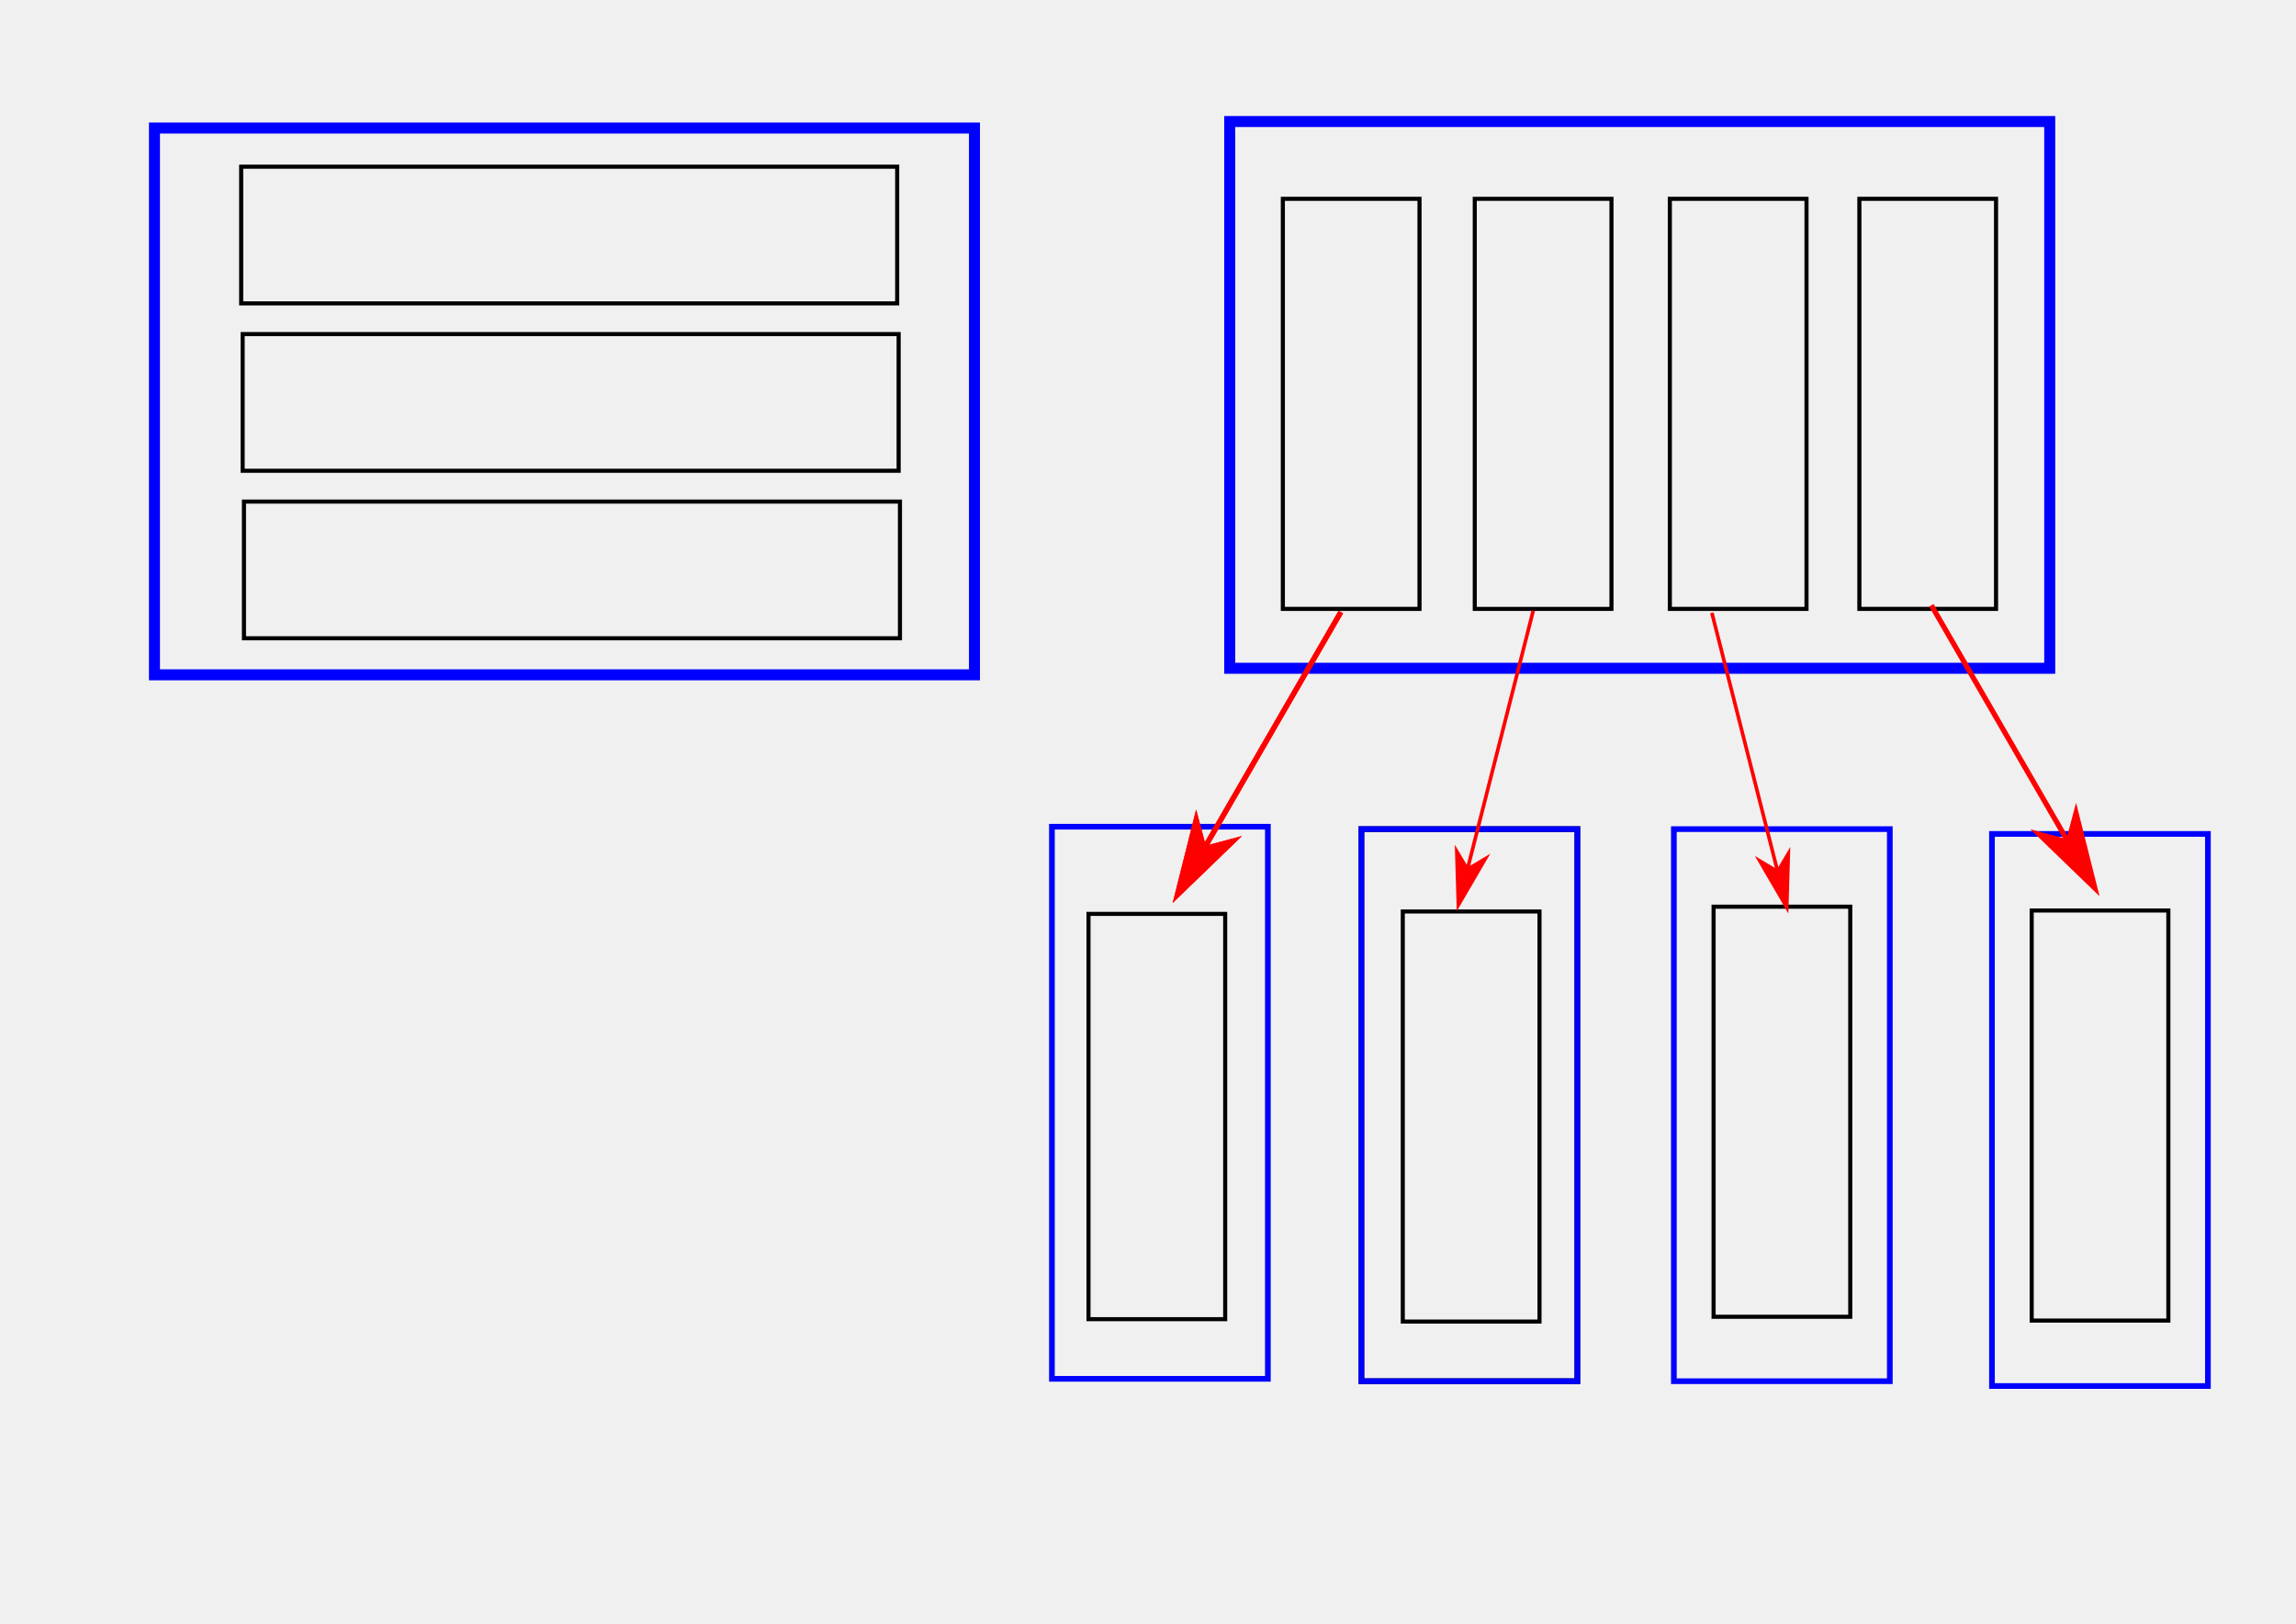
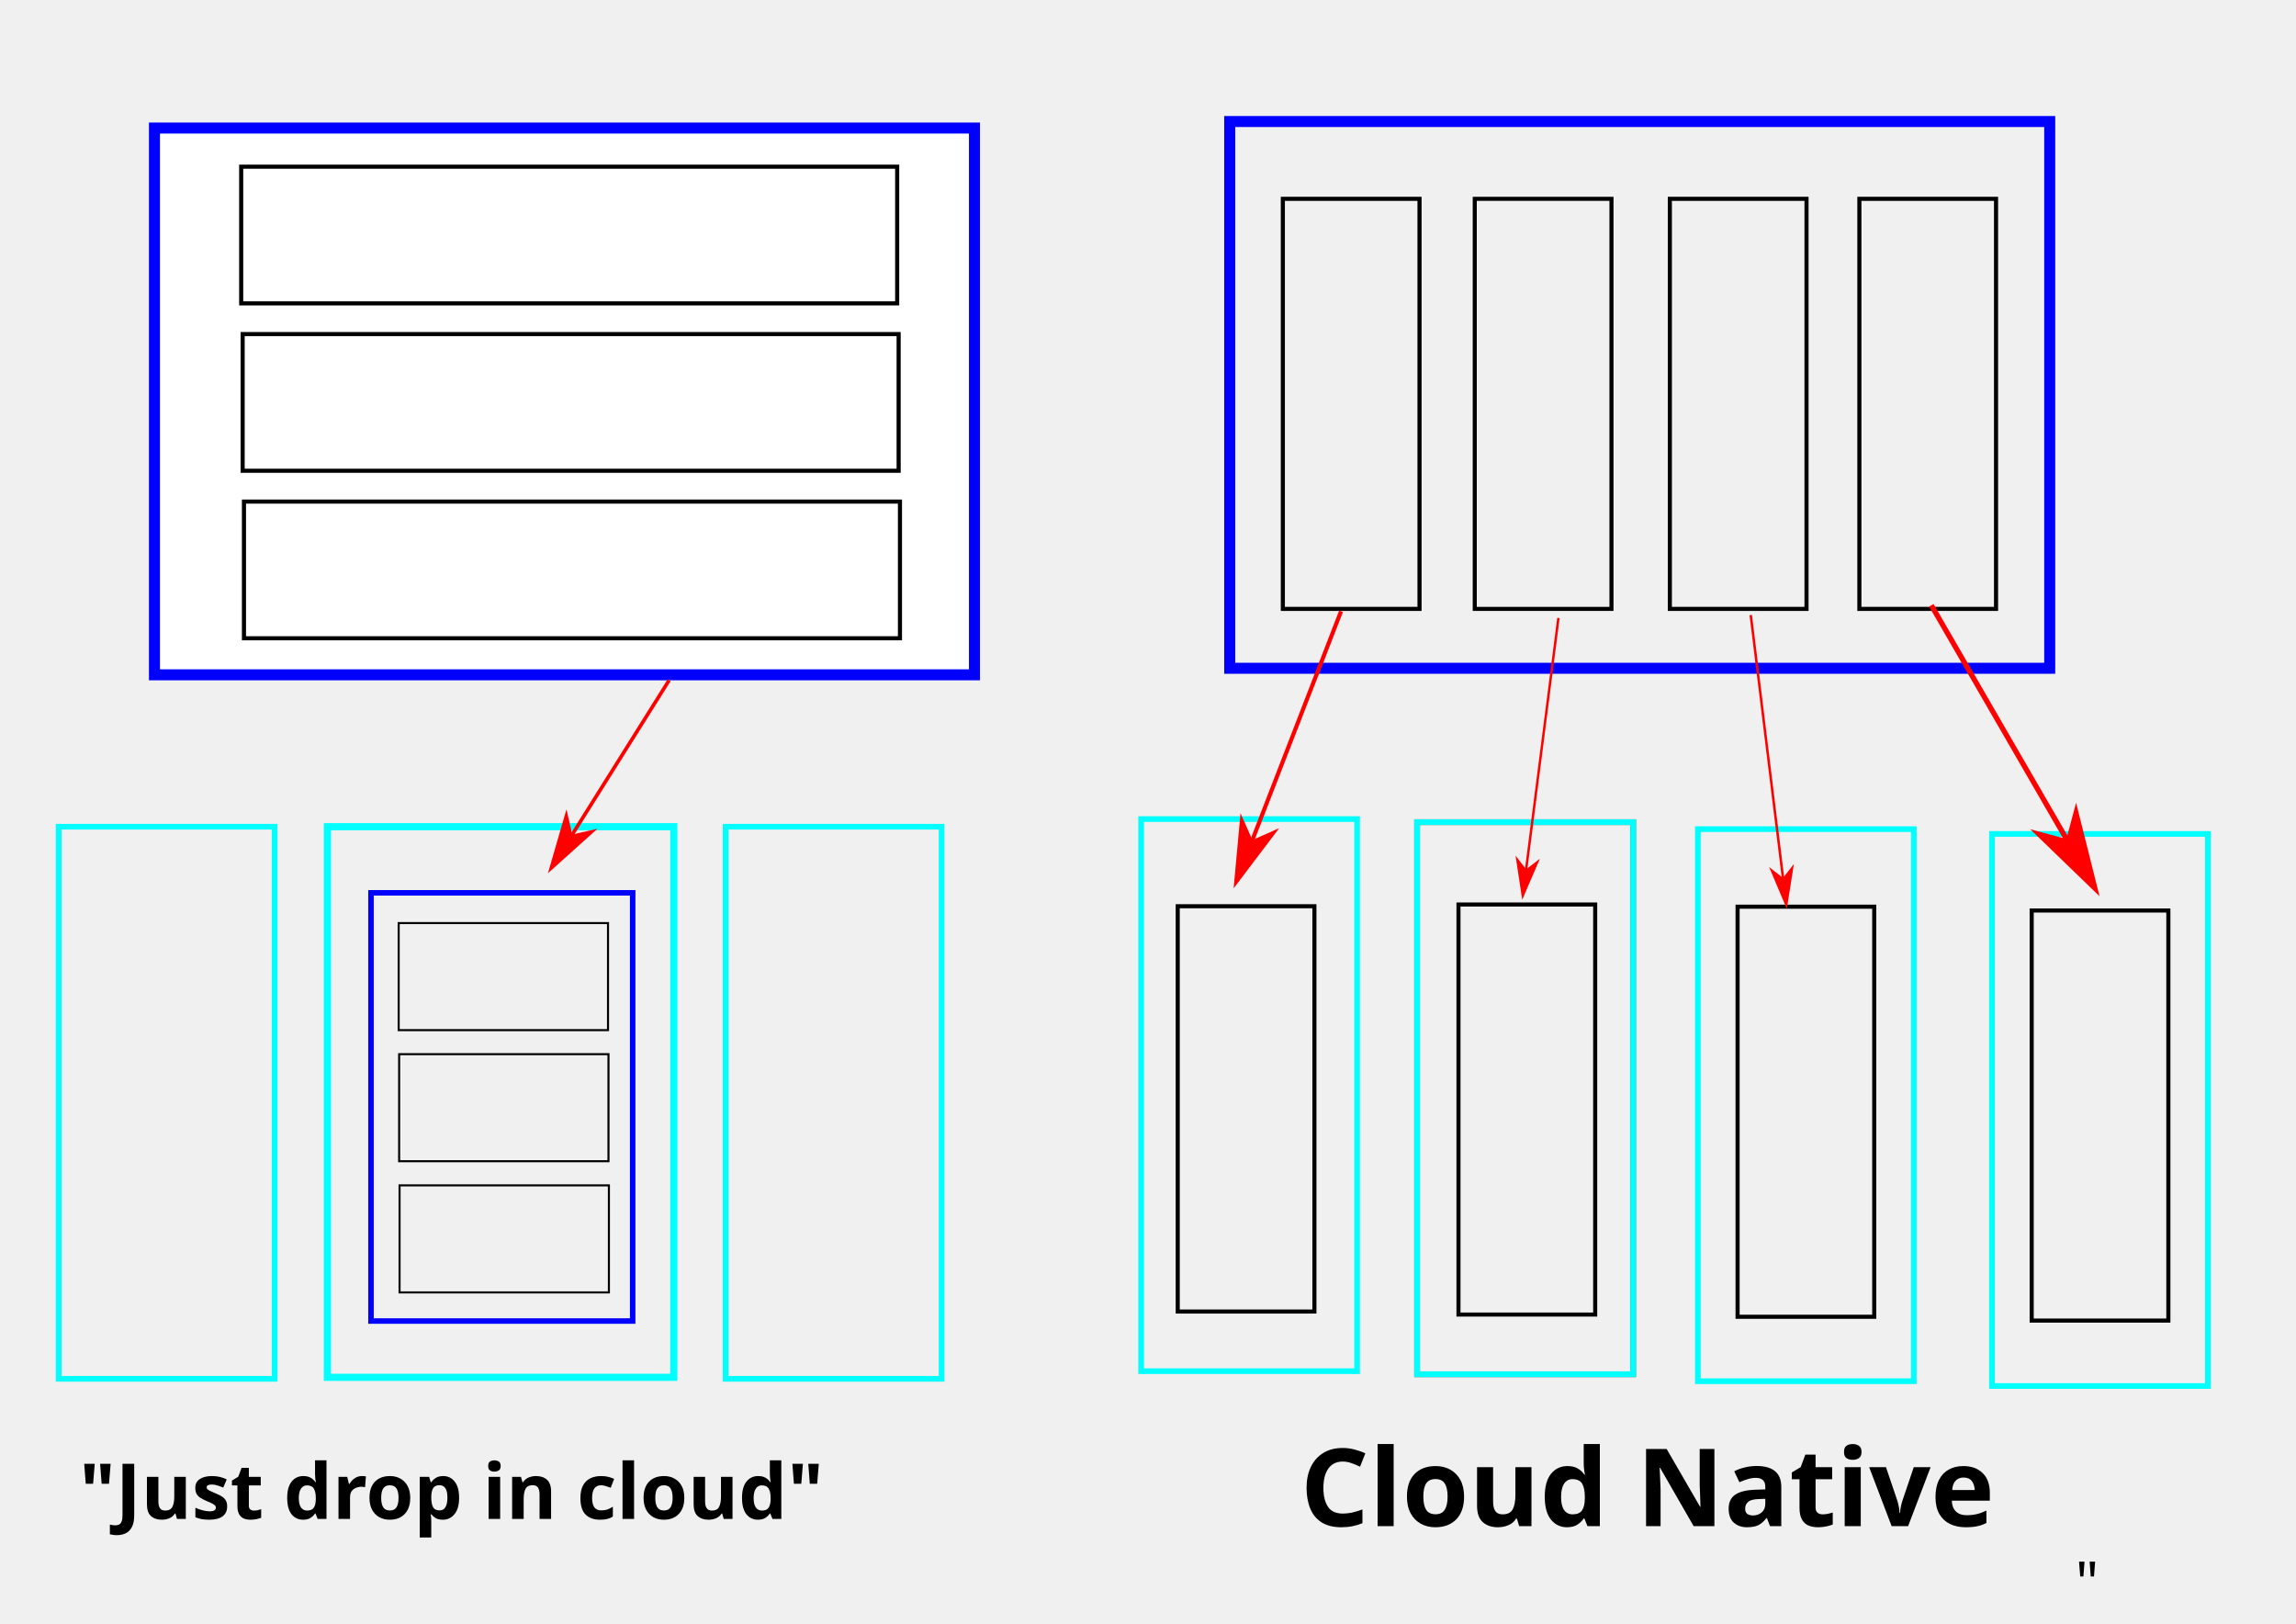
- <svg xmlns="http://www.w3.org/2000/svg" width="420.0mm" height="297.0mm" viewBox="0 0 420.0 297.0" version="1.1" id="SVGRoot">
+ <svg xmlns="http://www.w3.org/2000/svg" id="SVGRoot" version="1.1" viewBox="0 0 420.0 297.0" height="297.0mm" width="420.0mm">
  <defs id="defs1767">
-     <marker orient="auto" refY="0.0" refX="0.0" id="marker3063" style="overflow:visible">
-       <path id="path3061" d="M 0.0,0.0 L 5.0,-5.0 L -12.5,0.0 L 5.0,5.0 L 0.0,0.0 z " style="fill-rule:evenodd;stroke:#ff0000;stroke-width:1pt;stroke-opacity:1;fill:#ff0000;fill-opacity:1" transform="scale(0.8) translate(12.5,0)" />
+     <marker style="overflow:visible" id="marker1769" refX="0.0" refY="0.0" orient="auto">
+       <path transform="scale(0.8) translate(12.5,0)" style="fill-rule:evenodd;stroke:#ff0000;stroke-width:1pt;stroke-opacity:1;fill:#ff0000;fill-opacity:1" d="M 0.0,0.0 L 5.0,-5.0 L -12.5,0.0 L 5.0,5.0 L 0.0,0.0 z " id="path1767" />
    </marker>
-     <marker style="overflow:visible" id="marker2983" refX="0.0" refY="0.0" orient="auto">
-       <path transform="scale(0.8) translate(12.5,0)" style="fill-rule:evenodd;stroke:#ff0000;stroke-width:1pt;stroke-opacity:1;fill:#ff0000;fill-opacity:1" d="M 0.0,0.0 L 5.0,-5.0 L -12.5,0.0 L 5.0,5.0 L 0.0,0.0 z " id="path2981" />
+     <marker style="overflow:visible" id="marker3063" refX="0.0" refY="0.0" orient="auto">
+       <path transform="scale(0.8) translate(12.5,0)" style="fill-rule:evenodd;stroke:#ff0000;stroke-width:1pt;stroke-opacity:1;fill:#ff0000;fill-opacity:1" d="M 0.0,0.0 L 5.0,-5.0 L -12.5,0.0 L 5.0,5.0 L 0.0,0.0 z " id="path3061" />
    </marker>
-     <marker orient="auto" refY="0.0" refX="0.0" id="marker2959" style="overflow:visible">
-       <path id="path2957" d="M 0.0,0.0 L 5.0,-5.0 L -12.5,0.0 L 5.0,5.0 L 0.0,0.0 z " style="fill-rule:evenodd;stroke:#ff0000;stroke-width:1pt;stroke-opacity:1;fill:#ff0000;fill-opacity:1" transform="scale(0.8) translate(12.5,0)" />
+     <marker orient="auto" refY="0.0" refX="0.0" id="marker2983" style="overflow:visible">
+       <path id="path2981" d="M 0.0,0.0 L 5.0,-5.0 L -12.5,0.0 L 5.0,5.0 L 0.0,0.0 z " style="fill-rule:evenodd;stroke:#ff0000;stroke-width:1pt;stroke-opacity:1;fill:#ff0000;fill-opacity:1" transform="scale(0.8) translate(12.5,0)" />
    </marker>
-     <marker orient="auto" refY="0.0" refX="0.0" id="marker2825" style="overflow:visible">
-       <path id="path2823" d="M 0.0,0.0 L 5.0,-5.0 L -12.5,0.0 L 5.0,5.0 L 0.0,0.0 z " style="fill-rule:evenodd;stroke:#ff0000;stroke-width:1pt;stroke-opacity:1;fill:#ff0000;fill-opacity:1" transform="scale(0.8) translate(12.5,0)" />
+     <marker style="overflow:visible" id="marker2959" refX="0.0" refY="0.0" orient="auto">
+       <path transform="scale(0.8) translate(12.5,0)" style="fill-rule:evenodd;stroke:#ff0000;stroke-width:1pt;stroke-opacity:1;fill:#ff0000;fill-opacity:1" d="M 0.0,0.0 L 5.0,-5.0 L -12.5,0.0 L 5.0,5.0 L 0.0,0.0 z " id="path2957" />
    </marker>
-     <marker style="overflow:visible" id="Arrow1Lstart" refX="0.0" refY="0.0" orient="auto">
-       <path transform="scale(0.8) translate(12.5,0)" style="fill-rule:evenodd;stroke:#ff0000;stroke-width:1pt;stroke-opacity:1;fill:#ff0000;fill-opacity:1" d="M 0.0,0.0 L 5.0,-5.0 L -12.5,0.0 L 5.0,5.0 L 0.0,0.0 z " id="path2431" />
+     <marker style="overflow:visible" id="marker2825" refX="0.0" refY="0.0" orient="auto">
+       <path transform="scale(0.8) translate(12.5,0)" style="fill-rule:evenodd;stroke:#ff0000;stroke-width:1pt;stroke-opacity:1;fill:#ff0000;fill-opacity:1" d="M 0.0,0.0 L 5.0,-5.0 L -12.5,0.0 L 5.0,5.0 L 0.0,0.0 z " id="path2823" />
+     </marker>
+     <marker orient="auto" refY="0" refX="0" id="marker2959-4" style="overflow:visible">
+       <path id="path2957-7" d="M 0,0 5,-5 -12.5,0 5,5 Z" style="fill:#ff0000;fill-opacity:1;fill-rule:evenodd;stroke:#ff0000;stroke-width:1pt;stroke-opacity:1" transform="matrix(0.8,0,0,0.8,10,0)" />
    </marker>
  </defs>
  <g id="layer1">
-     <rect y="23.42" x="28.256" height="100" width="150" id="rect1780" style="fill:none;stroke:#0000ff;stroke-width:2.014" />
-     <rect y="30.487" x="44.119" height="25" width="120" id="rect1784" style="fill:none;stroke:#000000;stroke-width:0.75;stroke-miterlimit:4;stroke-dasharray:none" />
-     <rect style="fill:none;stroke:#000000;stroke-width:0.75;stroke-miterlimit:4;stroke-dasharray:none" id="rect1784-9" width="120" height="25" x="44.386" y="61.1" />
-     <rect y="91.738" x="44.626" height="25" width="120" id="rect1784-9-2" style="fill:none;stroke:#000000;stroke-width:0.75;stroke-miterlimit:4;stroke-dasharray:none" />
-     <rect style="fill:none;stroke:#0000ff;stroke-width:2.014" id="rect2377" width="150" height="100" x="224.949" y="22.225" />
-     <rect style="fill:none;stroke:#000000;stroke-width:0.75;stroke-miterlimit:4;stroke-dasharray:none" id="rect2379" width="25" height="75" x="234.667" y="36.364" />
-     <rect y="36.364" x="305.459" height="75" width="25" id="rect2381" style="fill:none;stroke:#000000;stroke-width:0.75;stroke-miterlimit:4;stroke-dasharray:none" />
-     <rect style="fill:none;stroke:#000000;stroke-width:0.741;stroke-miterlimit:4;stroke-dasharray:none" id="rect2383" width="25.009" height="75" x="269.773" y="36.364" />
-     <rect style="fill:none;stroke:#000000;stroke-width:0.75;stroke-miterlimit:4;stroke-dasharray:none" id="rect2385" width="25" height="75" x="340.129" y="36.364" />
-     <rect y="151.204" x="192.424" height="100.975" width="39.502" id="rect2405" style="fill:none;stroke:#0000ff;stroke-width:1.038" />
-     <rect y="167.145" x="199.116" height="74.127" width="25.004" id="rect2407" style="fill:none;stroke:#000000;stroke-width:0.746;stroke-miterlimit:4;stroke-dasharray:none" />
-     <rect style="fill:none;stroke:#000000;stroke-width:0.75;stroke-miterlimit:4;stroke-dasharray:none" id="rect2409" width="25" height="75" x="313.461" y="165.831" />
-     <rect y="166.708" x="256.607" height="75" width="25.009" id="rect2411" style="fill:none;stroke:#000000;stroke-width:0.741;stroke-miterlimit:4;stroke-dasharray:none" />
-     <rect y="166.528" x="371.65" height="75" width="25" id="rect2413" style="fill:none;stroke:#000000;stroke-width:0.75;stroke-miterlimit:4;stroke-dasharray:none" />
-     <rect style="fill:none;stroke:#000000;stroke-width:1.038" id="rect2415" width="39.502" height="100.975" x="249.038" y="151.643" />
-     <rect y="151.643" x="249.038" height="100.975" width="39.502" id="rect2417" style="fill:none;stroke:#0000ff;stroke-width:1.038" />
-     <rect style="fill:none;stroke:#0000ff;stroke-width:1.038" id="rect2425" width="39.502" height="100.975" x="306.194" y="151.643" />
-     <rect y="152.521" x="364.384" height="100.975" width="39.502" id="rect2427" style="fill:none;stroke:#0000ff;stroke-width:1.038" />
-     <path id="path2429" d="m 215.437,163.553 c 29.844,-51.611 29.844,-51.611 29.844,-51.611" style="fill:#ff0000;stroke:#ff0000;stroke-width:0.954;stroke-linecap:butt;stroke-linejoin:miter;stroke-miterlimit:4;stroke-dasharray:none;stroke-opacity:1;marker-start:url(#Arrow1Lstart)" />
-     <path style="fill:#ff0000;stroke:#ff0000;stroke-width:0.954;stroke-linecap:butt;stroke-linejoin:miter;stroke-miterlimit:4;stroke-dasharray:none;stroke-opacity:1;marker-start:url(#marker2825)" d="m 383.139,162.32 -4.532,-7.837 -25.313,-43.775" id="path2821" />
-     <path style="fill:#ff0000;stroke:#ff0000;stroke-width:0.954;stroke-linecap:butt;stroke-linejoin:miter;stroke-miterlimit:4;stroke-dasharray:none;stroke-opacity:1;marker-start:url(#marker2959)" d="m 215.437,163.553 c 29.844,-51.611 29.844,-51.611 29.844,-51.611" id="path2909" />
-     <path id="path2979" d="M 266.795,165.429 C 280.47,111.674 280.47,111.674 280.47,111.674" style="fill:#ff0000;stroke:#ff0000;stroke-width:0.659;stroke-linecap:butt;stroke-linejoin:miter;stroke-miterlimit:4;stroke-dasharray:none;stroke-opacity:1;marker-start:url(#marker2983)" />
-     <path style="fill:#ff0000;stroke:#ff0000;stroke-width:0.659;stroke-linecap:butt;stroke-linejoin:miter;stroke-miterlimit:4;stroke-dasharray:none;stroke-opacity:1;marker-start:url(#marker3063)" d="M 326.819,165.831 C 313.144,112.075 313.144,112.075 313.144,112.075" id="path3059" />
+     <rect style="fill:#ffffff;stroke:#0000ff;stroke-width:2.014" id="rect1780" width="150" height="100" x="28.256" y="23.42" />
+     <rect style="fill:none;stroke:#000000;stroke-width:0.75;stroke-miterlimit:4;stroke-dasharray:none" id="rect1784" width="120" height="25" x="44.119" y="30.487" />
+     <rect y="61.1" x="44.386" height="25" width="120" id="rect1784-9" style="fill:none;stroke:#000000;stroke-width:0.75;stroke-miterlimit:4;stroke-dasharray:none" />
+     <rect style="fill:none;stroke:#000000;stroke-width:0.75;stroke-miterlimit:4;stroke-dasharray:none" id="rect1784-9-2" width="120" height="25" x="44.626" y="91.738" />
+     <rect y="22.225" x="224.949" height="100" width="150" id="rect2377" style="fill:none;stroke:#0000ff;stroke-width:2.014" />
+     <rect y="36.364" x="234.667" height="75" width="25" id="rect2379" style="fill:none;stroke:#000000;stroke-width:0.75;stroke-miterlimit:4;stroke-dasharray:none" />
+     <rect style="fill:none;stroke:#000000;stroke-width:0.75;stroke-miterlimit:4;stroke-dasharray:none" id="rect2381" width="25" height="75" x="305.459" y="36.364" />
+     <rect y="36.364" x="269.773" height="75" width="25.009" id="rect2383" style="fill:none;stroke:#000000;stroke-width:0.741;stroke-miterlimit:4;stroke-dasharray:none" />
+     <rect y="36.364" x="340.129" height="75" width="25" id="rect2385" style="fill:none;stroke:#000000;stroke-width:0.75;stroke-miterlimit:4;stroke-dasharray:none" />
+     <rect style="fill:none;stroke:#00ffff;stroke-width:1.038" id="rect2405" width="39.502" height="100.975" x="208.744" y="149.806" />
+     <rect style="fill:none;stroke:#000000;stroke-width:0.746;stroke-miterlimit:4;stroke-dasharray:none" id="rect2407" width="25.004" height="74.127" x="215.437" y="165.747" />
+     <rect y="165.831" x="317.85" height="75" width="25" id="rect2409" style="fill:none;stroke:#000000;stroke-width:0.75;stroke-miterlimit:4;stroke-dasharray:none" />
+     <rect style="fill:none;stroke:#000000;stroke-width:0.741;stroke-miterlimit:4;stroke-dasharray:none" id="rect2411" width="25.009" height="75" x="266.795" y="165.429" />
+     <rect style="fill:none;stroke:#000000;stroke-width:0.75;stroke-miterlimit:4;stroke-dasharray:none" id="rect2413" width="25" height="75" x="371.65" y="166.528" />
+     <rect y="150.364" x="259.225" height="100.975" width="39.502" id="rect2415" style="fill:none;stroke:#000000;stroke-width:1.038" />
+     <rect style="fill:none;stroke:#00ffff;stroke-width:1.038" id="rect2417" width="39.502" height="100.975" x="259.225" y="150.364" />
+     <rect y="151.643" x="310.583" height="100.975" width="39.502" id="rect2425" style="fill:none;stroke:#00ffff;stroke-width:1.038" />
+     <rect style="fill:none;stroke:#00ffff;stroke-width:1.038" id="rect2427" width="39.502" height="100.975" x="364.384" y="152.521" />
+     <path id="path2821" d="m 383.139,162.32 -4.532,-7.837 -25.313,-43.775" style="fill:#ff0000;stroke:#ff0000;stroke-width:0.954;stroke-linecap:butt;stroke-linejoin:miter;stroke-miterlimit:4;stroke-dasharray:none;stroke-opacity:1;marker-start:url(#marker2825)" />
+     <path id="path2909" d="M 226.187,161.126 C 245.318,111.795 245.318,111.795 245.318,111.795" style="fill:#ff0000;stroke:#ff0000;stroke-width:0.747;stroke-linecap:butt;stroke-linejoin:miter;stroke-miterlimit:4;stroke-dasharray:none;stroke-opacity:1;marker-start:url(#marker2959)" />
+     <path style="fill:#ff0000;stroke:#ff0000;stroke-width:0.442;stroke-linecap:butt;stroke-linejoin:miter;stroke-miterlimit:4;stroke-dasharray:none;stroke-opacity:1;marker-start:url(#marker2983)" d="m 278.566,163.712 c 6.514,-50.691 6.514,-50.691 6.514,-50.691" id="path2979" />
+     <rect y="151.204" x="59.888" height="100.7" width="63.365" id="rect2405-4" style="fill:none;stroke:#00ffff;stroke-width:1.313" />
+     <g transform="translate(-11.41066,-0.8777429)" id="g1600">
+       <rect style="fill:none;stroke:#0000ff;stroke-width:1.007" id="rect1588" width="47.867" height="78.317" x="79.277" y="164.172" />
+       <rect style="fill:none;stroke:#000000;stroke-width:0.375;stroke-miterlimit:4;stroke-dasharray:none" id="rect1590" width="38.294" height="19.579" x="84.339" y="169.707" />
+       <rect y="193.682" x="84.424" height="19.579" width="38.294" id="rect1592" style="fill:none;stroke:#000000;stroke-width:0.375;stroke-miterlimit:4;stroke-dasharray:none" />
+       <rect style="fill:none;stroke:#000000;stroke-width:0.375;stroke-miterlimit:4;stroke-dasharray:none" id="rect1594" width="38.294" height="19.579" x="84.501" y="217.677" />
+     </g>
+     <rect y="151.204" x="132.737" height="100.975" width="39.502" id="rect1602" style="fill:none;stroke:#00ffff;stroke-width:1.038" />
+     <rect style="fill:none;stroke:#00ffff;stroke-width:1.038" id="rect1613" width="39.502" height="100.975" x="10.731" y="151.204" />
+     <path id="path1765" d="M 326.751,165.369 C 320.259,112.494 320.259,112.494 320.259,112.494" style="fill:#ff0000;stroke:#ff0000;stroke-width:0.45;stroke-linecap:butt;stroke-linejoin:miter;stroke-miterlimit:4;stroke-dasharray:none;stroke-opacity:1;marker-start:url(#marker1769)" />
+     <path style="fill:#ff0000;stroke:#ff0000;stroke-width:0.659;stroke-linecap:butt;stroke-linejoin:miter;stroke-miterlimit:4;stroke-dasharray:none;stroke-opacity:1;marker-start:url(#marker2959-4)" d="m 100.909,158.633 c 21.49,-34.218 21.49,-34.218 21.49,-34.218" id="path2909-0" />
+     <text id="text1900" y="9.655" x="273.417" style="font-size:10.583px;line-height:1.25;font-family:sans-serif;-inkscape-font-specification:'sans-serif, Normal';stroke-width:0.265" xml:space="preserve">
+       <tspan style="stroke-width:0.265" y="9.655" x="273.417" id="tspan1898" />
+     </text>
+     <text id="text1904" y="279.122" x="237.868" style="font-style:normal;font-variant:normal;font-weight:bold;font-stretch:normal;font-size:19.756px;line-height:1.25;font-family:sans-serif;-inkscape-font-specification:'sans-serif, Bold';font-variant-ligatures:normal;font-variant-caps:normal;font-variant-numeric:normal;font-variant-east-asian:normal;letter-spacing:0px;stroke-width:0.265" xml:space="preserve">
+       <tspan style="font-style:normal;font-variant:normal;font-weight:bold;font-stretch:normal;font-size:19.756px;font-family:sans-serif;-inkscape-font-specification:'sans-serif, Bold';font-variant-ligatures:normal;font-variant-caps:normal;font-variant-numeric:normal;font-variant-east-asian:normal;stroke-width:0.265" y="279.122" x="237.868" id="tspan1902">Cloud Native</tspan>
+     </text>
+     <text xml:space="preserve" style="font-style:normal;font-variant:normal;font-weight:bold;font-stretch:normal;font-size:14.111px;line-height:1.25;font-family:sans-serif;-inkscape-font-specification:'sans-serif, Bold';font-variant-ligatures:normal;font-variant-caps:normal;font-variant-numeric:normal;font-variant-east-asian:normal;letter-spacing:0px;stroke-width:0.265" x="14.483" y="277.806" id="text1918">
+       <tspan id="tspan1916" x="14.483" y="277.806" style="font-style:normal;font-variant:normal;font-weight:bold;font-stretch:normal;font-size:14.111px;font-family:sans-serif;-inkscape-font-specification:'sans-serif, Bold';font-variant-ligatures:normal;font-variant-caps:normal;font-variant-numeric:normal;font-variant-east-asian:normal;stroke-width:0.265">"Just drop in cloud"</tspan>
+     </text>
+     <text id="text1922" y="293.166" x="379.624" style="font-size:10.583px;line-height:1.25;font-family:sans-serif;-inkscape-font-specification:'sans-serif, Normal';stroke-width:0.265" xml:space="preserve">
+       <tspan style="stroke-width:0.265" y="293.166" x="379.624" id="tspan1920">"</tspan>
+     </text>
  </g>
</svg>
